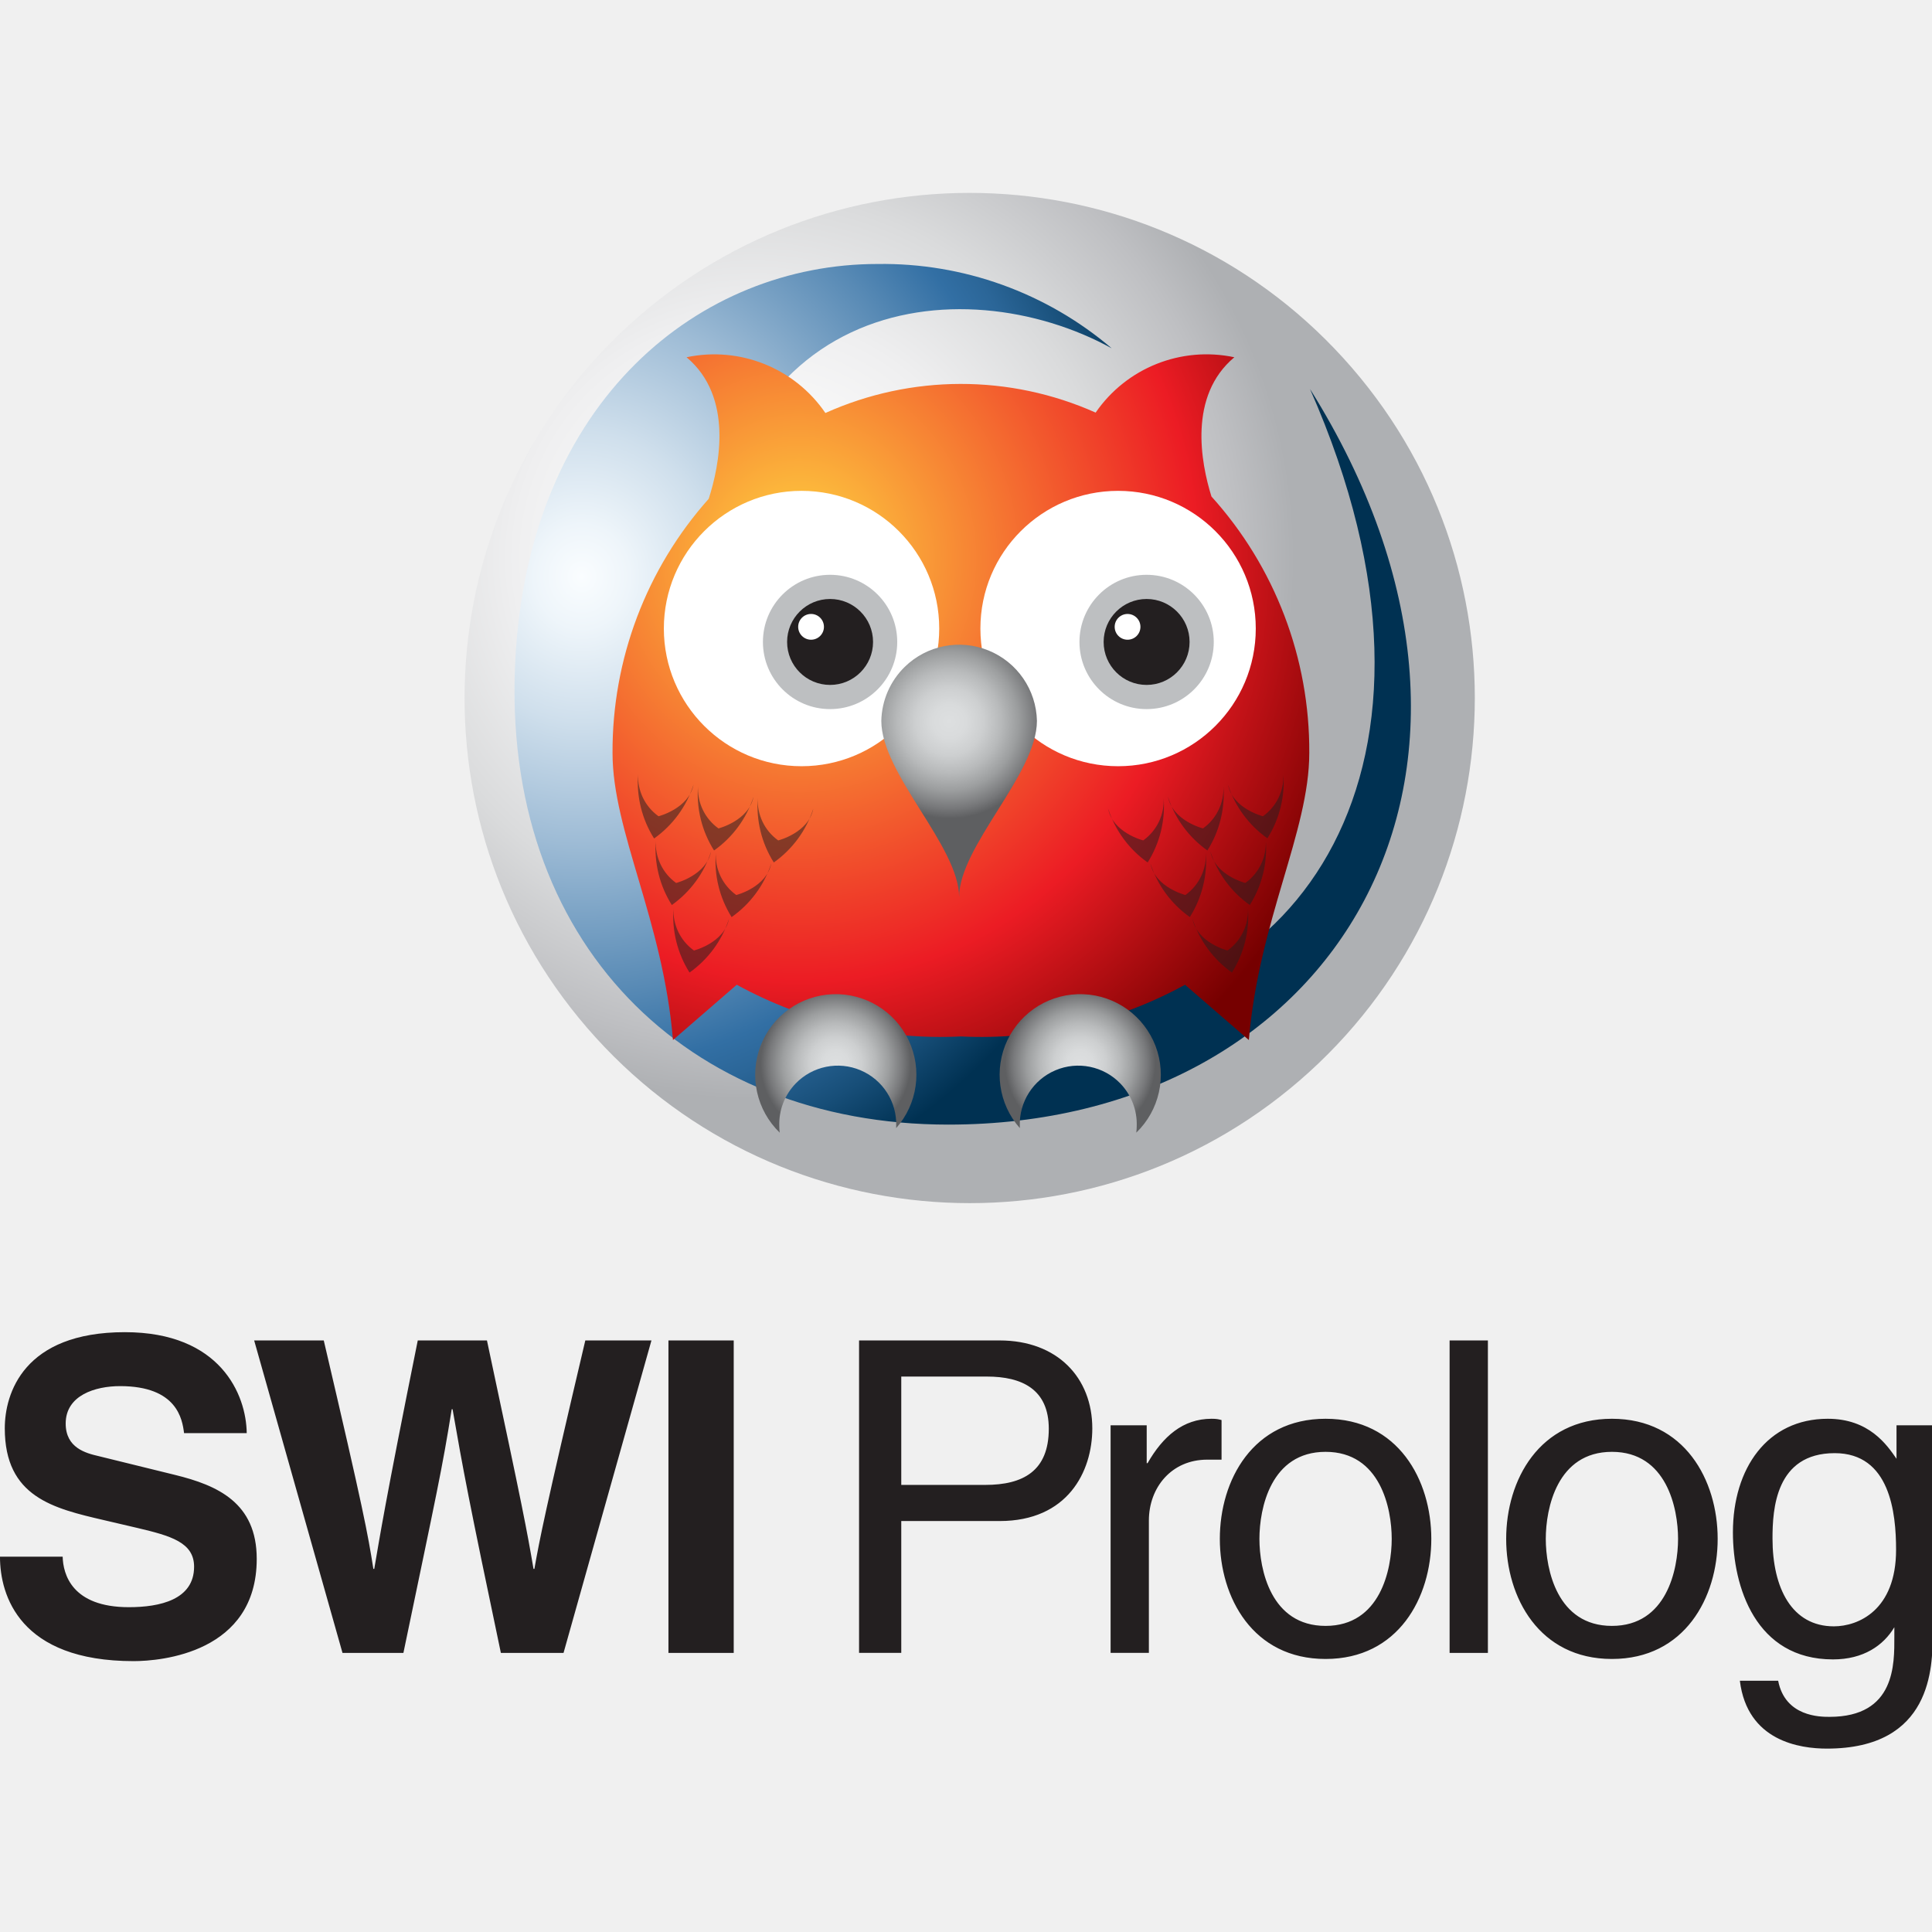
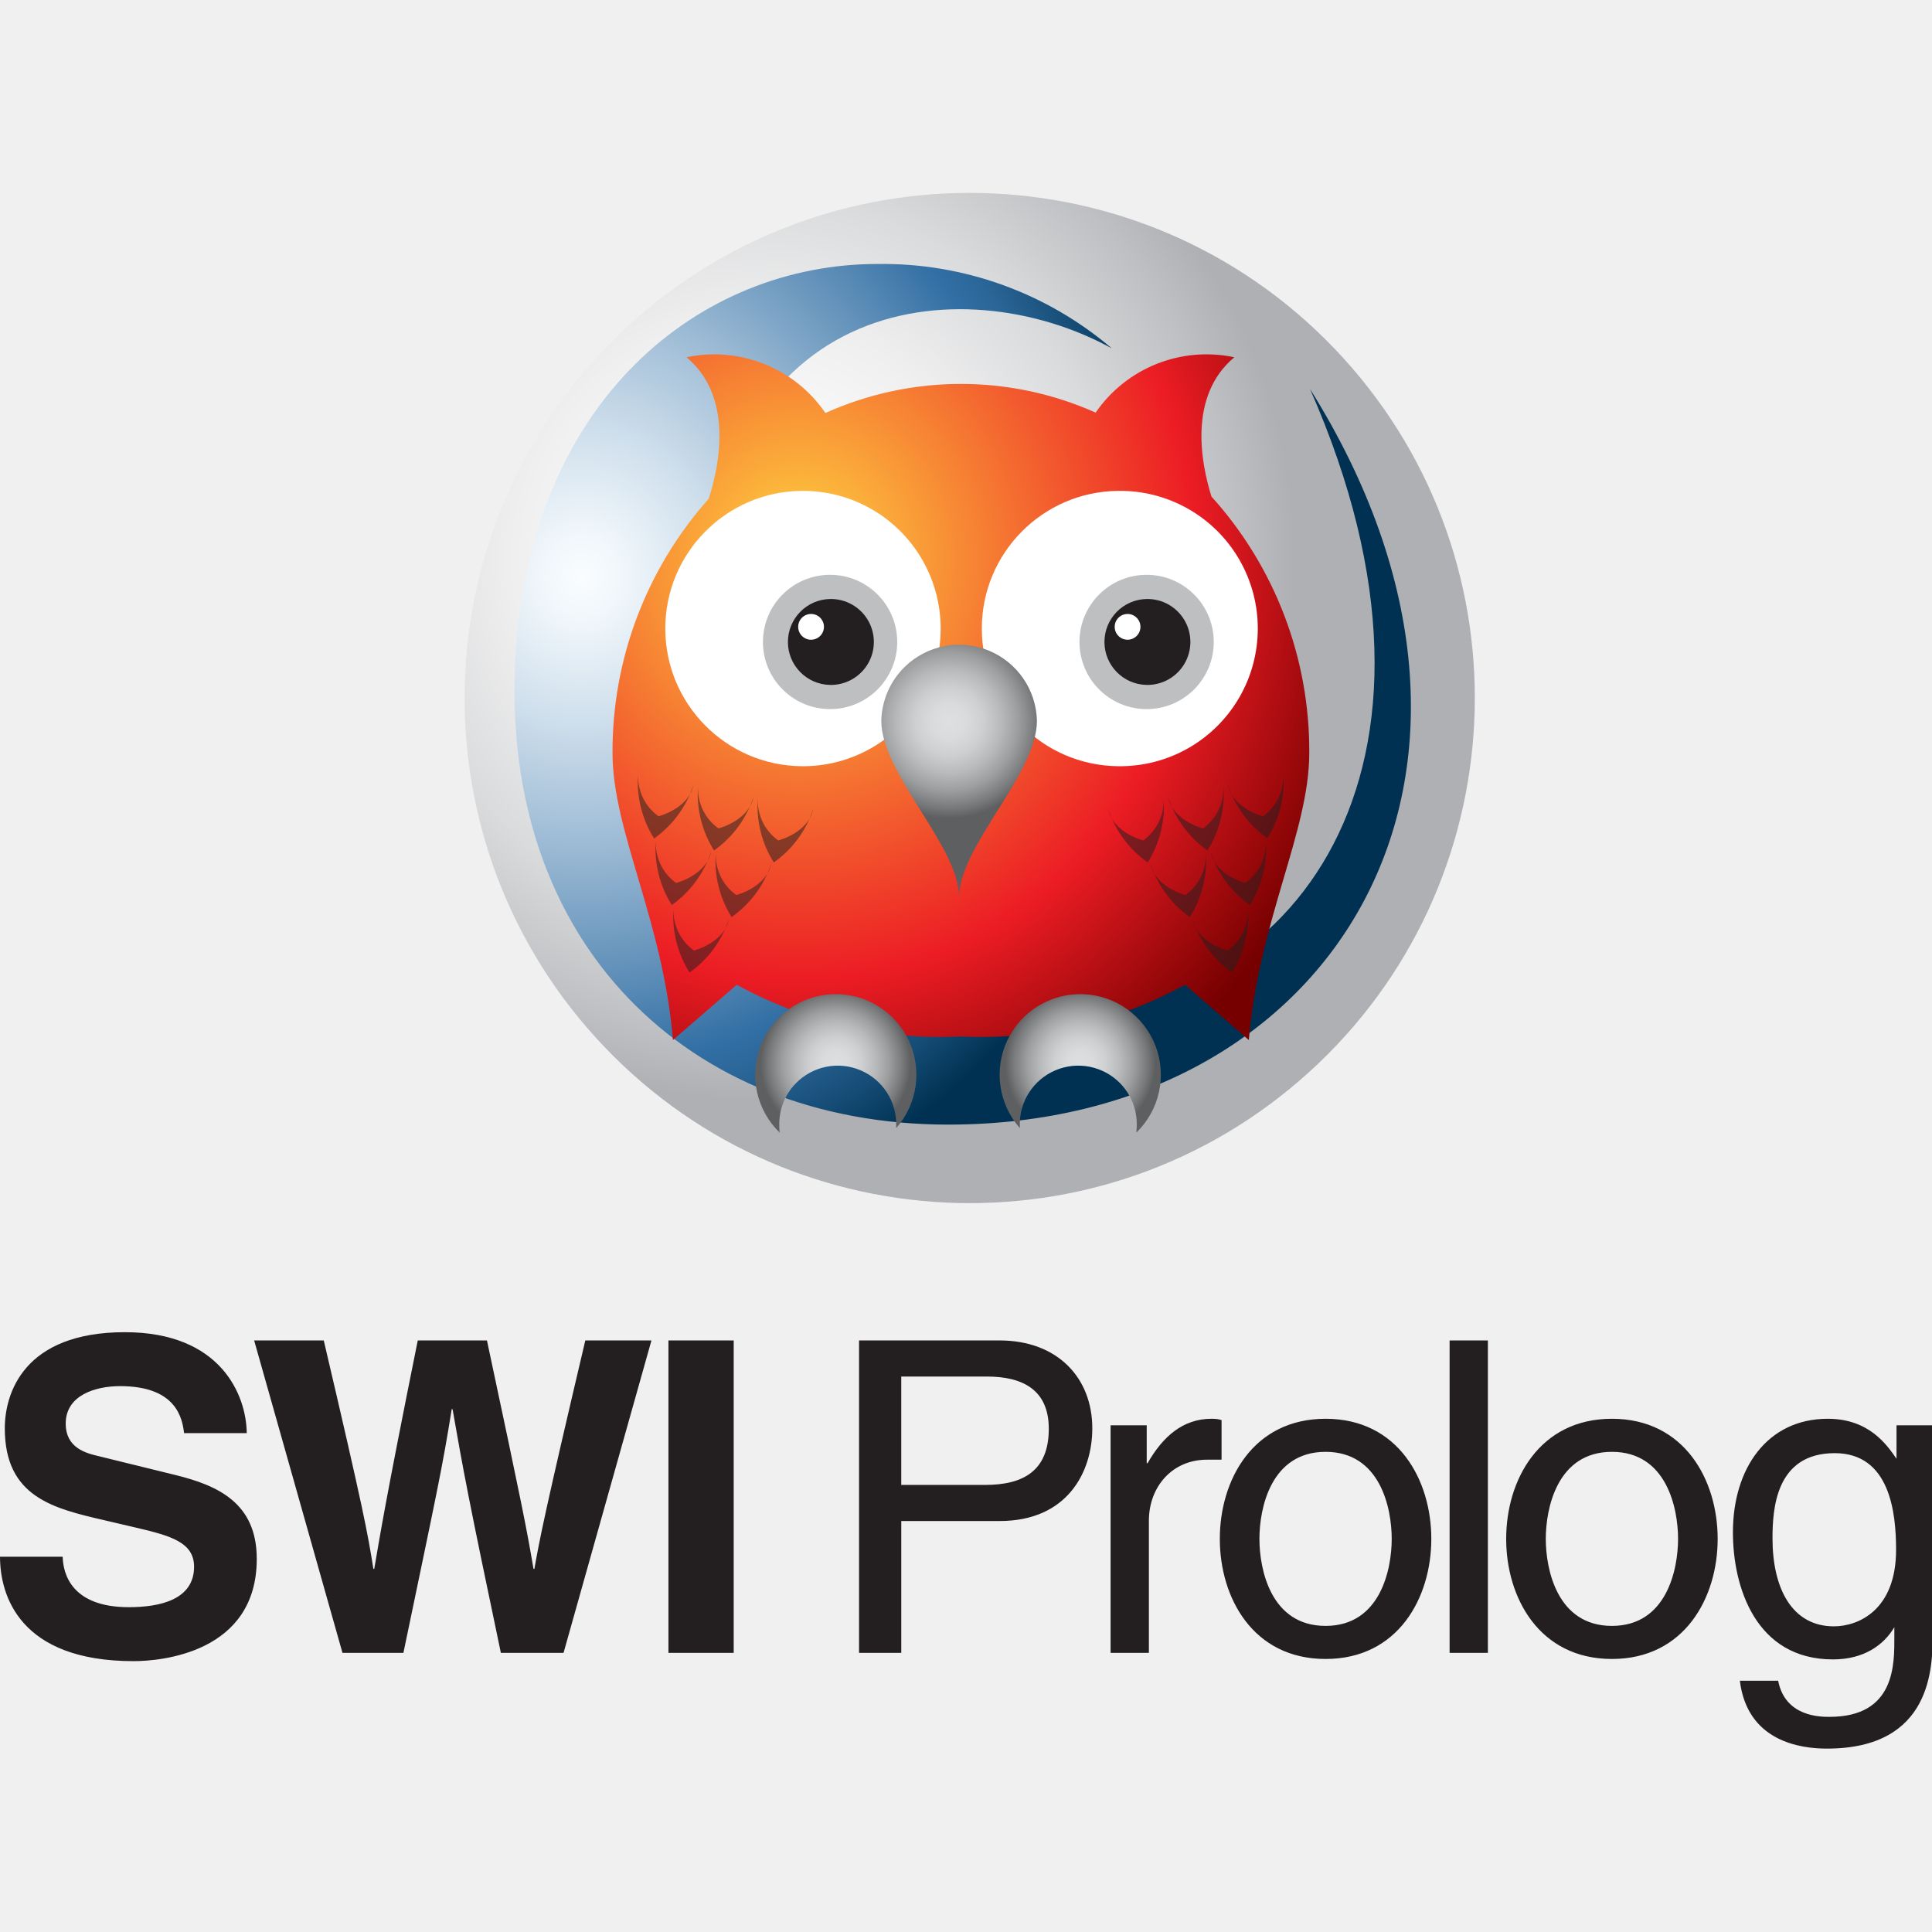
<svg xmlns="http://www.w3.org/2000/svg" viewBox="0 0 128 128">
  <g clip-path="url(#a)">
-     <path d="M106.794 107.72c3.632 0 4.382-3.749 4.382-5.766 0-2.018-.75-5.766-4.382-5.766-3.633 0-4.382 3.748-4.382 5.766 0 2.017.749 5.766 4.382 5.766Zm0-13.723c4.814 0 7.006 4.065 7.006 7.957 0 3.892-2.192 7.957-7.006 7.957-4.815 0-7.006-4.065-7.006-7.957 0-3.892 2.191-7.957 7.006-7.957Zm14.704 13.752c1.614 0 4.122-1.066 4.122-5.074 0-2.451-.403-6.4-4.065-6.4-3.92 0-4.122 3.719-4.122 5.651 0 3.315 1.297 5.823 4.065 5.823Zm6.545.518c0 2.164-.03 7.583-7.007 7.583-1.787 0-5.275-.49-5.766-4.497h2.538c.46 2.393 2.796 2.393 3.401 2.393 4.383 0 4.296-3.518 4.296-5.305v-.634c-.721 1.21-2.047 2.133-4.065 2.133-5.132 0-6.63-4.814-6.63-8.418 0-4.239 2.277-7.525 6.285-7.525 2.738 0 3.92 1.729 4.554 2.652v-2.22h2.394v13.838ZM96.04 88.808h2.537v20.701h-2.537V88.808ZM87.823 107.72c3.633 0 4.382-3.749 4.382-5.766 0-2.018-.75-5.766-4.382-5.766-3.633 0-4.383 3.748-4.383 5.766 0 2.017.749 5.766 4.383 5.766Zm0-13.723c4.814 0 7.005 4.065 7.005 7.957 0 3.892-2.191 7.957-7.005 7.957-4.816 0-7.006-4.065-7.006-7.957 0-3.892 2.191-7.957 7.006-7.957ZM76.117 109.508h-2.537V94.429h2.392v2.509h.058c1.009-1.759 2.335-2.941 4.238-2.941.317 0 .461.029.663.086v2.623h-.951c-2.364 0-3.864 1.845-3.864 4.037v8.764ZM59.712 98.379h5.564c2.509 0 4.209-.922 4.209-3.719 0-2.624-1.788-3.459-4.094-3.459h-5.68v7.178Zm0 11.129H56.915V88.808h9.312c3.834 0 6.141 2.479 6.141 5.824 0 2.883-1.643 6.141-6.141 6.141h-6.516v8.736ZM44.286 88.808h4.325v20.701h-4.325V88.808Zm-27.448 0h4.612c2.652 11.329 2.912 12.771 3.287 15.136h.058c.374-2.162.692-4.267 2.883-15.136h4.584c2.422 11.358 2.624 12.454 3.085 15.136h.058c.346-1.96.692-3.748 3.373-15.136h4.382l-5.824 20.701h-4.152c-2.134-10.148-2.509-12.167-3.2-16.145h-.057c-.634 3.978-.98 5.478-3.2 16.145h-4.036l-5.852-20.701ZM4.152 103.136c.029 1.153.605 3.344 4.383 3.344 2.047 0 4.324-.49 4.324-2.681 0-1.614-1.556-2.047-3.748-2.566l-2.22-.519C3.546 99.936.317 99.186.317 94.631c0-2.306 1.24-6.371 7.957-6.371 6.343 0 8.043 4.151 8.072 6.687h-4.152c-.115-.922-.461-3.113-4.238-3.113-1.643 0-3.604.605-3.604 2.478 0 1.615 1.326 1.962 2.191 2.162l5.046 1.241c2.825.692 5.42 1.844 5.42 5.564 0 6.228-6.343 6.775-8.159 6.775-7.553 0-8.851-4.353-8.851-6.919h4.152Z" fill="#231F20" />
+     <path d="M106.794 107.72c3.632 0 4.382-3.749 4.382-5.766 0-2.018-.75-5.766-4.382-5.766-3.633 0-4.382 3.748-4.382 5.766 0 2.017.749 5.766 4.382 5.766Zm0-13.723c4.814 0 7.006 4.065 7.006 7.957 0 3.892-2.192 7.957-7.006 7.957-4.815 0-7.006-4.065-7.006-7.957 0-3.892 2.191-7.957 7.006-7.957Zm14.704 13.752c1.614 0 4.122-1.066 4.122-5.074 0-2.451-.403-6.4-4.065-6.4-3.92 0-4.122 3.719-4.122 5.651 0 3.315 1.297 5.823 4.065 5.823Zm6.545.518c0 2.164-.03 7.583-7.007 7.583-1.787 0-5.275-.49-5.766-4.497h2.538c.46 2.393 2.796 2.393 3.401 2.393 4.383 0 4.296-3.518 4.296-5.305v-.634c-.721 1.21-2.047 2.133-4.065 2.133-5.132 0-6.63-4.814-6.63-8.418 0-4.239 2.277-7.525 6.285-7.525 2.738 0 3.92 1.73 4.554 2.652v-2.22h2.394v13.838ZM96.04 88.807h2.537v20.701H96.04v-20.7Zm-8.217 18.913c3.633 0 4.382-3.749 4.382-5.766 0-2.018-.75-5.766-4.382-5.766-3.633 0-4.383 3.748-4.383 5.766 0 2.017.75 5.766 4.383 5.766Zm0-13.723c4.814 0 7.005 4.065 7.005 7.957 0 3.892-2.191 7.957-7.005 7.957-4.816 0-7.007-4.065-7.007-7.957 0-3.892 2.191-7.957 7.007-7.957Zm-11.706 15.511H73.58V94.429h2.393v2.51h.058c1.009-1.76 2.335-2.942 4.238-2.942.317 0 .46.029.663.087v2.623h-.952c-2.364 0-3.863 1.845-3.863 4.037v8.764ZM59.711 98.379h5.565c2.508 0 4.209-.922 4.209-3.719 0-2.624-1.788-3.46-4.094-3.46h-5.68v7.18Zm0 11.129h-2.796v-20.7h9.312c3.834 0 6.141 2.478 6.141 5.823 0 2.883-1.643 6.141-6.14 6.141h-6.516v8.736Zm-15.425-20.7h4.324v20.7h-4.324v-20.7Zm-27.448 0h4.612c2.653 11.329 2.913 12.77 3.287 15.135h.058c.374-2.162.692-4.267 2.883-15.135h4.584c2.422 11.358 2.624 12.454 3.085 15.135h.058c.345-1.96.691-3.748 3.373-15.135h4.382l-5.824 20.7h-4.152c-2.133-10.148-2.508-12.167-3.2-16.145h-.057c-.635 3.978-.98 5.477-3.2 16.145H22.69l-5.852-20.7ZM4.152 103.136c.028 1.153.605 3.344 4.382 3.344 2.047 0 4.324-.49 4.324-2.681 0-1.614-1.556-2.047-3.748-2.566l-2.22-.519C3.547 99.936.318 99.186.318 94.631c0-2.306 1.24-6.37 7.958-6.37 6.342 0 8.043 4.15 8.072 6.687h-4.152c-.115-.922-.46-3.113-4.238-3.113-1.643 0-3.604.605-3.604 2.478 0 1.615 1.327 1.962 2.191 2.163l5.046 1.24c2.825.692 5.42 1.845 5.42 5.564 0 6.228-6.343 6.775-8.16 6.775-7.552 0-8.85-4.353-8.85-6.919h4.152Z" fill="#231F20" />
    <g clip-path="url(#b)">
-       <path d="M86.752 71.011c13.678-12.431 14.689-33.596 2.258-47.273-12.431-13.678-33.596-14.689-47.273-2.258-13.678 12.431-14.689 33.595-2.258 47.273 12.431 13.678 33.595 14.689 47.273 2.258Z" fill="url(#c)" />
-       <path d="M73.659 23.081a23.39 23.39 0 0 0-15.537-5.591c-11.651 0-23.101 8.916-23.983 26.273-.956 18.645 11.354 30.745 28.685 30.745 25.656 0 39.852-23.378 23.968-48.735 11.165 25.338-1.26 41.303-17.297 41.303-13.006 0-22.971-8.727-22.971-24.729-.01-23.091 17.299-24.693 27.136-19.267Z" fill="url(#d)" />
-       <path d="M80.262 32.896c-.7-2.247-1.542-6.664 1.516-9.227a8.914 8.914 0 0 0-9.189 3.667 21.907 21.907 0 0 0-17.904.026 8.914 8.914 0 0 0-9.198-3.693c3.129 2.63 2.175 7.183 1.468 9.377a25.139 25.139 0 0 0-6.373 16.843c0 5.197 3.347 11.103 4.004 19.015l4.226-3.662a28.071 28.071 0 0 0 14.849 3.425 28.067 28.067 0 0 0 14.849-3.425l4.229 3.662c.669-7.912 4.004-13.819 4.004-19.015a25.128 25.128 0 0 0-6.48-16.993Z" fill="url(#e)" />
-       <path d="M51.63 74.613a3.874 3.874 0 0 1 1.085-2.828 3.875 3.875 0 0 1 6.66 2.828v.127a5.34 5.34 0 0 0 .823-5.825 5.341 5.341 0 0 0-5.033-3.046 5.34 5.34 0 0 0-4.78 3.43 5.34 5.34 0 0 0 1.274 5.743c-.022-.141-.029-.284-.029-.428Z" fill="url(#f)" />
-       <path d="M75.311 74.613a3.876 3.876 0 0 0-1.085-2.828 3.875 3.875 0 0 0-6.66 2.828v.127a5.34 5.34 0 0 1-.823-5.825 5.341 5.341 0 0 1 5.033-3.046 5.34 5.34 0 0 1 3.506 9.173 3.999 3.999 0 0 0 .029-.428Z" fill="url(#g)" />
-       <path d="M45.95 51.983c-.316 1.594-2.321 2.096-2.321 2.096a3.249 3.249 0 0 1-1.353-2.813 7.002 7.002 0 0 0 1.059 4.286 6.997 6.997 0 0 0 2.615-3.569Zm3.973.806c-.316 1.594-2.323 2.096-2.323 2.096a3.251 3.251 0 0 1-1.353-2.825 7.001 7.001 0 0 0 1.061 4.286 6.994 6.994 0 0 0 2.615-3.557Zm-2.808 3.614c-.316 1.594-2.321 2.096-2.321 2.096a3.248 3.248 0 0 1-1.343-2.825 7.001 7.001 0 0 0 1.059 4.286 6.992 6.992 0 0 0 2.606-3.557Zm3.985.798c-.316 1.594-2.321 2.096-2.321 2.096a3.252 3.252 0 0 1-1.353-2.825 7.002 7.002 0 0 0 1.045 4.288 6.996 6.996 0 0 0 2.629-3.559Zm-2.802 3.676c-.316 1.594-2.323 2.096-2.323 2.096a3.252 3.252 0 0 1-1.351-2.825 7.002 7.002 0 0 0 1.059 4.286 6.994 6.994 0 0 0 2.615-3.557Zm5.584-7.293c-.316 1.594-2.324 2.096-2.324 2.096a3.248 3.248 0 0 1-1.351-2.825 7.004 7.004 0 0 0 1.059 4.286 6.997 6.997 0 0 0 2.615-3.557ZM81.353 51.983c.316 1.594 2.321 2.096 2.321 2.096a3.248 3.248 0 0 0 1.353-2.825 7.004 7.004 0 0 1-1.059 4.286 6.997 6.997 0 0 1-2.615-3.557Zm-3.973.806c.316 1.594 2.323 2.096 2.323 2.096a3.252 3.252 0 0 0 1.351-2.825 7.006 7.006 0 0 1-1.061 4.286 6.994 6.994 0 0 1-2.613-3.557Zm2.807 3.614c.316 1.594 2.321 2.096 2.321 2.096a3.25 3.25 0 0 0 1.353-2.825 7.002 7.002 0 0 1-1.059 4.286 6.994 6.994 0 0 1-2.615-3.557Zm-3.971.798c.316 1.594 2.321 2.096 2.321 2.096a3.249 3.249 0 0 0 1.351-2.825 6.999 6.999 0 0 1-1.059 4.286 6.997 6.997 0 0 1-2.613-3.557Zm2.789 3.676c.316 1.594 2.323 2.096 2.323 2.096a3.251 3.251 0 0 0 1.351-2.825 6.999 6.999 0 0 1-1.061 4.286 6.996 6.996 0 0 1-2.613-3.557Zm-5.586-7.293c.316 1.594 2.324 2.096 2.324 2.096a3.249 3.249 0 0 0 1.351-2.825 6.999 6.999 0 0 1-1.059 4.286 7 7 0 0 1-2.615-3.557Z" opacity=".53" fill="#231F20" />
-       <path d="M53.104 50.764c5.038 0 9.122-4.084 9.122-9.122 0-5.038-4.084-9.122-9.122-9.122-5.038 0-9.122 4.084-9.122 9.122 0 5.038 4.084 9.122 9.122 9.122Z" fill="#fff" />
-       <path d="M54.995 46.98c2.457 0 4.449-1.992 4.449-4.449 0-2.457-1.992-4.449-4.449-4.449-2.457 0-4.449 1.992-4.449 4.449 0 2.457 1.992 4.449 4.449 4.449Z" fill="#BDBFC1" />
-       <path d="M54.995 45.378c1.572 0 2.847-1.275 2.847-2.847 0-1.572-1.275-2.847-2.847-2.847-1.572 0-2.847 1.275-2.847 2.847 0 1.572 1.275 2.847 2.847 2.847Z" fill="#231F20" />
-       <path d="M53.735 42.383a.853.853 0 1 0 0-1.707.853.853 0 0 0 0 1.707Zm20.341 8.381c5.038 0 9.122-4.084 9.122-9.122 0-5.038-4.084-9.122-9.122-9.122-5.038 0-9.122 4.084-9.122 9.122 0 5.038 4.084 9.122 9.122 9.122Z" fill="#fff" />
-       <path d="M75.966 46.98c2.457 0 4.449-1.992 4.449-4.449 0-2.457-1.992-4.449-4.449-4.449-2.457 0-4.449 1.992-4.449 4.449 0 2.457 1.992 4.449 4.449 4.449Z" fill="#BDBFC1" />
-       <path d="M75.966 45.378c1.572 0 2.847-1.275 2.847-2.847 0-1.572-1.275-2.847-2.847-2.847-1.572 0-2.847 1.275-2.847 2.847 0 1.572 1.275 2.847 2.847 2.847Z" fill="#231F20" />
-       <path d="M74.704 42.383a.853.853 0 0 0 .853-.853.853.853 0 1 0-1.707 0c0 .471.382.853.853.853Z" fill="#fff" />
-       <path d="M63.543 59.441c0-3.375 5.156-8.158 5.156-11.682a5.156 5.156 0 0 0-8.761-3.574 5.156 5.156 0 0 0-1.548 3.574c0 3.523 5.154 8.307 5.154 11.682Z" fill="url(#h)" />
+       <path d="M86.752 71.011c13.678-12.43 14.689-33.595 2.259-47.273C76.58 10.06 55.415 9.049 41.737 21.48 28.06 33.91 27.05 55.075 39.48 68.753 51.91 82.43 73.075 83.442 86.752 71.01Z" fill="url(#c)" />
+       <path d="M73.66 23.08a23.39 23.39 0 0 0-15.538-5.59c-11.651 0-23.101 8.916-23.983 26.273-.956 18.645 11.354 30.745 28.685 30.745 25.655 0 39.852-23.378 23.968-48.736 11.165 25.338-1.26 41.304-17.297 41.304-13.006 0-22.971-8.727-22.971-24.729-.01-23.09 17.299-24.692 27.135-19.266Z" fill="url(#d)" />
+       <path d="M80.262 32.896c-.7-2.247-1.542-6.665 1.515-9.227a8.914 8.914 0 0 0-9.188 3.667 21.907 21.907 0 0 0-17.904.026 8.914 8.914 0 0 0-9.199-3.693c3.13 2.63 2.176 7.183 1.468 9.377a25.14 25.14 0 0 0-6.373 16.843c0 5.197 3.347 11.103 4.004 19.015l4.226-3.661a28.07 28.07 0 0 0 14.85 3.425 28.067 28.067 0 0 0 14.849-3.426l4.228 3.662c.67-7.912 4.004-13.818 4.004-19.015a25.128 25.128 0 0 0-6.48-16.993Z" fill="url(#e)" />
+       <path d="M51.63 74.613a3.874 3.874 0 0 1 1.084-2.828 3.875 3.875 0 0 1 6.66 2.828v.126a5.34 5.34 0 0 0 .823-5.825 5.34 5.34 0 0 0-5.033-3.046 5.34 5.34 0 0 0-4.78 3.43 5.34 5.34 0 0 0 1.274 5.743 2.826 2.826 0 0 1-.029-.428Z" fill="url(#f)" />
+       <path d="M75.311 74.613a3.876 3.876 0 0 0-1.084-2.828 3.875 3.875 0 0 0-6.66 2.828v.126a5.34 5.34 0 0 1-.823-5.825 5.34 5.34 0 0 1 5.033-3.046 5.34 5.34 0 0 1 3.506 9.173 4 4 0 0 0 .028-.428Z" fill="url(#g)" />
+       <path d="M45.95 51.983c-.315 1.594-2.32 2.096-2.32 2.096a3.25 3.25 0 0 1-1.354-2.813 7.002 7.002 0 0 0 1.06 4.286 6.997 6.997 0 0 0 2.615-3.569Zm3.973.806c-.315 1.594-2.323 2.096-2.323 2.096a3.251 3.251 0 0 1-1.353-2.826 7.001 7.001 0 0 0 1.061 4.286 6.994 6.994 0 0 0 2.615-3.556Zm-2.808 3.614c-.316 1.594-2.321 2.096-2.321 2.096a3.248 3.248 0 0 1-1.344-2.825 7.001 7.001 0 0 0 1.06 4.286 6.992 6.992 0 0 0 2.605-3.557Zm3.985.798c-.316 1.595-2.321 2.097-2.321 2.097a3.252 3.252 0 0 1-1.353-2.826 7.002 7.002 0 0 0 1.044 4.288 6.996 6.996 0 0 0 2.63-3.559Zm-2.802 3.677c-.315 1.594-2.323 2.096-2.323 2.096a3.252 3.252 0 0 1-1.35-2.825 7.002 7.002 0 0 0 1.058 4.285 6.994 6.994 0 0 0 2.615-3.556Zm5.584-7.293c-.316 1.594-2.323 2.096-2.323 2.096a3.248 3.248 0 0 1-1.35-2.826 7.004 7.004 0 0 0 1.058 4.286 6.997 6.997 0 0 0 2.615-3.556Zm27.471-1.602c.316 1.594 2.322 2.096 2.322 2.096a3.248 3.248 0 0 0 1.353-2.825 7.004 7.004 0 0 1-1.06 4.286 6.997 6.997 0 0 1-2.614-3.557Zm-3.972.806c.315 1.594 2.323 2.096 2.323 2.096a3.252 3.252 0 0 0 1.35-2.825 7.006 7.006 0 0 1-1.06 4.285 6.994 6.994 0 0 1-2.613-3.556Zm2.806 3.614c.316 1.594 2.322 2.096 2.322 2.096a3.25 3.25 0 0 0 1.353-2.825 7.002 7.002 0 0 1-1.06 4.286 6.994 6.994 0 0 1-2.614-3.557Zm-3.97.798c.315 1.595 2.32 2.097 2.32 2.097a3.249 3.249 0 0 0 1.351-2.826 6.999 6.999 0 0 1-1.059 4.286 6.997 6.997 0 0 1-2.612-3.557Zm2.789 3.677c.315 1.594 2.323 2.096 2.323 2.096a3.25 3.25 0 0 0 1.35-2.825 6.999 6.999 0 0 1-1.06 4.285 6.996 6.996 0 0 1-2.613-3.556Zm-5.586-7.293c.316 1.594 2.323 2.096 2.323 2.096a3.249 3.249 0 0 0 1.35-2.826 6.999 6.999 0 0 1-1.058 4.286 7 7 0 0 1-2.615-3.556Z" opacity=".53" fill="#231F20" />
+       <path d="M53.104 50.764a9.122 9.122 0 1 0 0-18.243 9.122 9.122 0 0 0 0 18.243Z" fill="#fff" />
+       <path d="M54.995 46.98a4.448 4.448 0 1 0 0-8.897 4.448 4.448 0 0 0 0 8.897Z" fill="#BDBFC1" />
+       <path d="M54.995 45.378a2.847 2.847 0 1 0 0-5.693 2.847 2.847 0 0 0 0 5.693Z" fill="#231F20" />
+       <path d="M53.735 42.383a.853.853 0 1 0 0-1.707.853.853 0 0 0 0 1.707Zm20.34 8.38a9.122 9.122 0 1 0 0-18.242 9.122 9.122 0 0 0 0 18.243Z" fill="#fff" />
+       <path d="M75.966 46.98a4.448 4.448 0 1 0 0-8.897 4.448 4.448 0 0 0 0 8.897Z" fill="#BDBFC1" />
+       <path d="M75.966 45.378a2.847 2.847 0 1 0 0-5.693 2.847 2.847 0 0 0 0 5.693Z" fill="#231F20" />
+       <path d="M74.704 42.383a.853.853 0 0 0 .853-.853.853.853 0 1 0-1.706 0c0 .471.382.853.853.853Z" fill="#fff" />
+       <path d="M63.543 59.441c0-3.375 5.156-8.158 5.156-11.682a5.156 5.156 0 0 0-8.76-3.574 5.156 5.156 0 0 0-1.55 3.574c0 3.524 5.154 8.307 5.154 11.682Z" fill="url(#h)" />
    </g>
  </g>
  <defs>
    <radialGradient id="c" cx="0" cy="0" r="1" gradientUnits="userSpaceOnUse" gradientTransform="rotate(-42.27 72.697 -46.051) scale(43.7416)">
      <stop stop-color="#fff" />
      <stop offset=".181" stop-color="#FBFBFB" />
      <stop offset=".365" stop-color="#EFEFF0" />
      <stop offset=".552" stop-color="#DADBDC" />
      <stop offset=".738" stop-color="#BEBFC2" />
      <stop offset=".824" stop-color="#AEB0B3" />
    </radialGradient>
-     <radialGradient id="d" cx="0" cy="0" r="1" gradientUnits="userSpaceOnUse" gradientTransform="matrix(39.857 0 0 43.3519 38.6086 38.2451)">
+     <radialGradient id="d" cx="0" cy="0" r="1" gradientUnits="userSpaceOnUse" gradientTransform="matrix(39.857 0 0 43.3519 38.609 38.245)">
      <stop stop-color="#FAFDFF" />
      <stop offset=".079" stop-color="#EEF5FA" />
      <stop offset=".22" stop-color="#CFDFEC" />
      <stop offset=".407" stop-color="#9DBBD5" />
      <stop offset=".631" stop-color="#588AB5" />
      <stop offset=".745" stop-color="#326FA4" />
      <stop offset=".799" stop-color="#2B6698" />
      <stop offset=".897" stop-color="#174E78" />
      <stop offset=".994" stop-color="#003152" />
    </radialGradient>
-     <radialGradient id="e" cx="0" cy="0" r="1" gradientUnits="userSpaceOnUse" gradientTransform="matrix(39.666 0 0 42.1253 52.8703 36.9723)">
+     <radialGradient id="e" cx="0" cy="0" r="1" gradientUnits="userSpaceOnUse" gradientTransform="matrix(39.666 0 0 42.1253 52.87 36.972)">
      <stop stop-color="#FFD540" />
      <stop offset=".667" stop-color="#EC1C24" />
      <stop offset=".994" stop-color="#760000" />
    </radialGradient>
-     <radialGradient id="f" cx="0" cy="0" r="1" gradientUnits="userSpaceOnUse" gradientTransform="translate(55.368 70.4535) scale(4.9792)">
+     <radialGradient id="f" cx="0" cy="0" r="1" gradientUnits="userSpaceOnUse" gradientTransform="translate(55.368 70.454) scale(4.9792)">
      <stop stop-color="#DDDFE0" />
      <stop offset=".174" stop-color="#D9DBDC" />
      <stop offset=".351" stop-color="#CDCFD0" />
      <stop offset=".531" stop-color="#B8BABB" />
      <stop offset=".711" stop-color="#9C9E9F" />
      <stop offset=".891" stop-color="#78797B" />
      <stop offset="1" stop-color="#5E5F61" />
    </radialGradient>
-     <radialGradient id="g" cx="0" cy="0" r="1" gradientUnits="userSpaceOnUse" gradientTransform="translate(71.5706 70.4535) scale(4.9792)">
+     <radialGradient id="g" cx="0" cy="0" r="1" gradientUnits="userSpaceOnUse" gradientTransform="translate(71.57 70.454) scale(4.9792)">
      <stop stop-color="#DDDFE0" />
      <stop offset=".174" stop-color="#D9DBDC" />
      <stop offset=".351" stop-color="#CDCFD0" />
      <stop offset=".531" stop-color="#B8BABB" />
      <stop offset=".711" stop-color="#9C9E9F" />
      <stop offset=".891" stop-color="#78797B" />
      <stop offset="1" stop-color="#5E5F61" />
    </radialGradient>
-     <radialGradient id="h" cx="0" cy="0" r="1" gradientUnits="userSpaceOnUse" gradientTransform="translate(62.8931 47.8046) scale(6.423)">
+     <radialGradient id="h" cx="0" cy="0" r="1" gradientUnits="userSpaceOnUse" gradientTransform="translate(62.893 47.805) scale(6.423)">
      <stop stop-color="#DDDFE0" />
      <stop offset=".174" stop-color="#D9DBDC" />
      <stop offset=".351" stop-color="#CDCFD0" />
      <stop offset=".531" stop-color="#B8BABB" />
      <stop offset=".711" stop-color="#9C9E9F" />
      <stop offset=".891" stop-color="#78797B" />
      <stop offset="1" stop-color="#5E5F61" />
    </radialGradient>
    <clipPath id="a">
      <path fill="#fff" d="M0 0h128v128H0z" />
    </clipPath>
    <clipPath id="b">
      <path fill="#fff" d="M26 8h76.492v76.492H26z" />
    </clipPath>
  </defs>
</svg>
